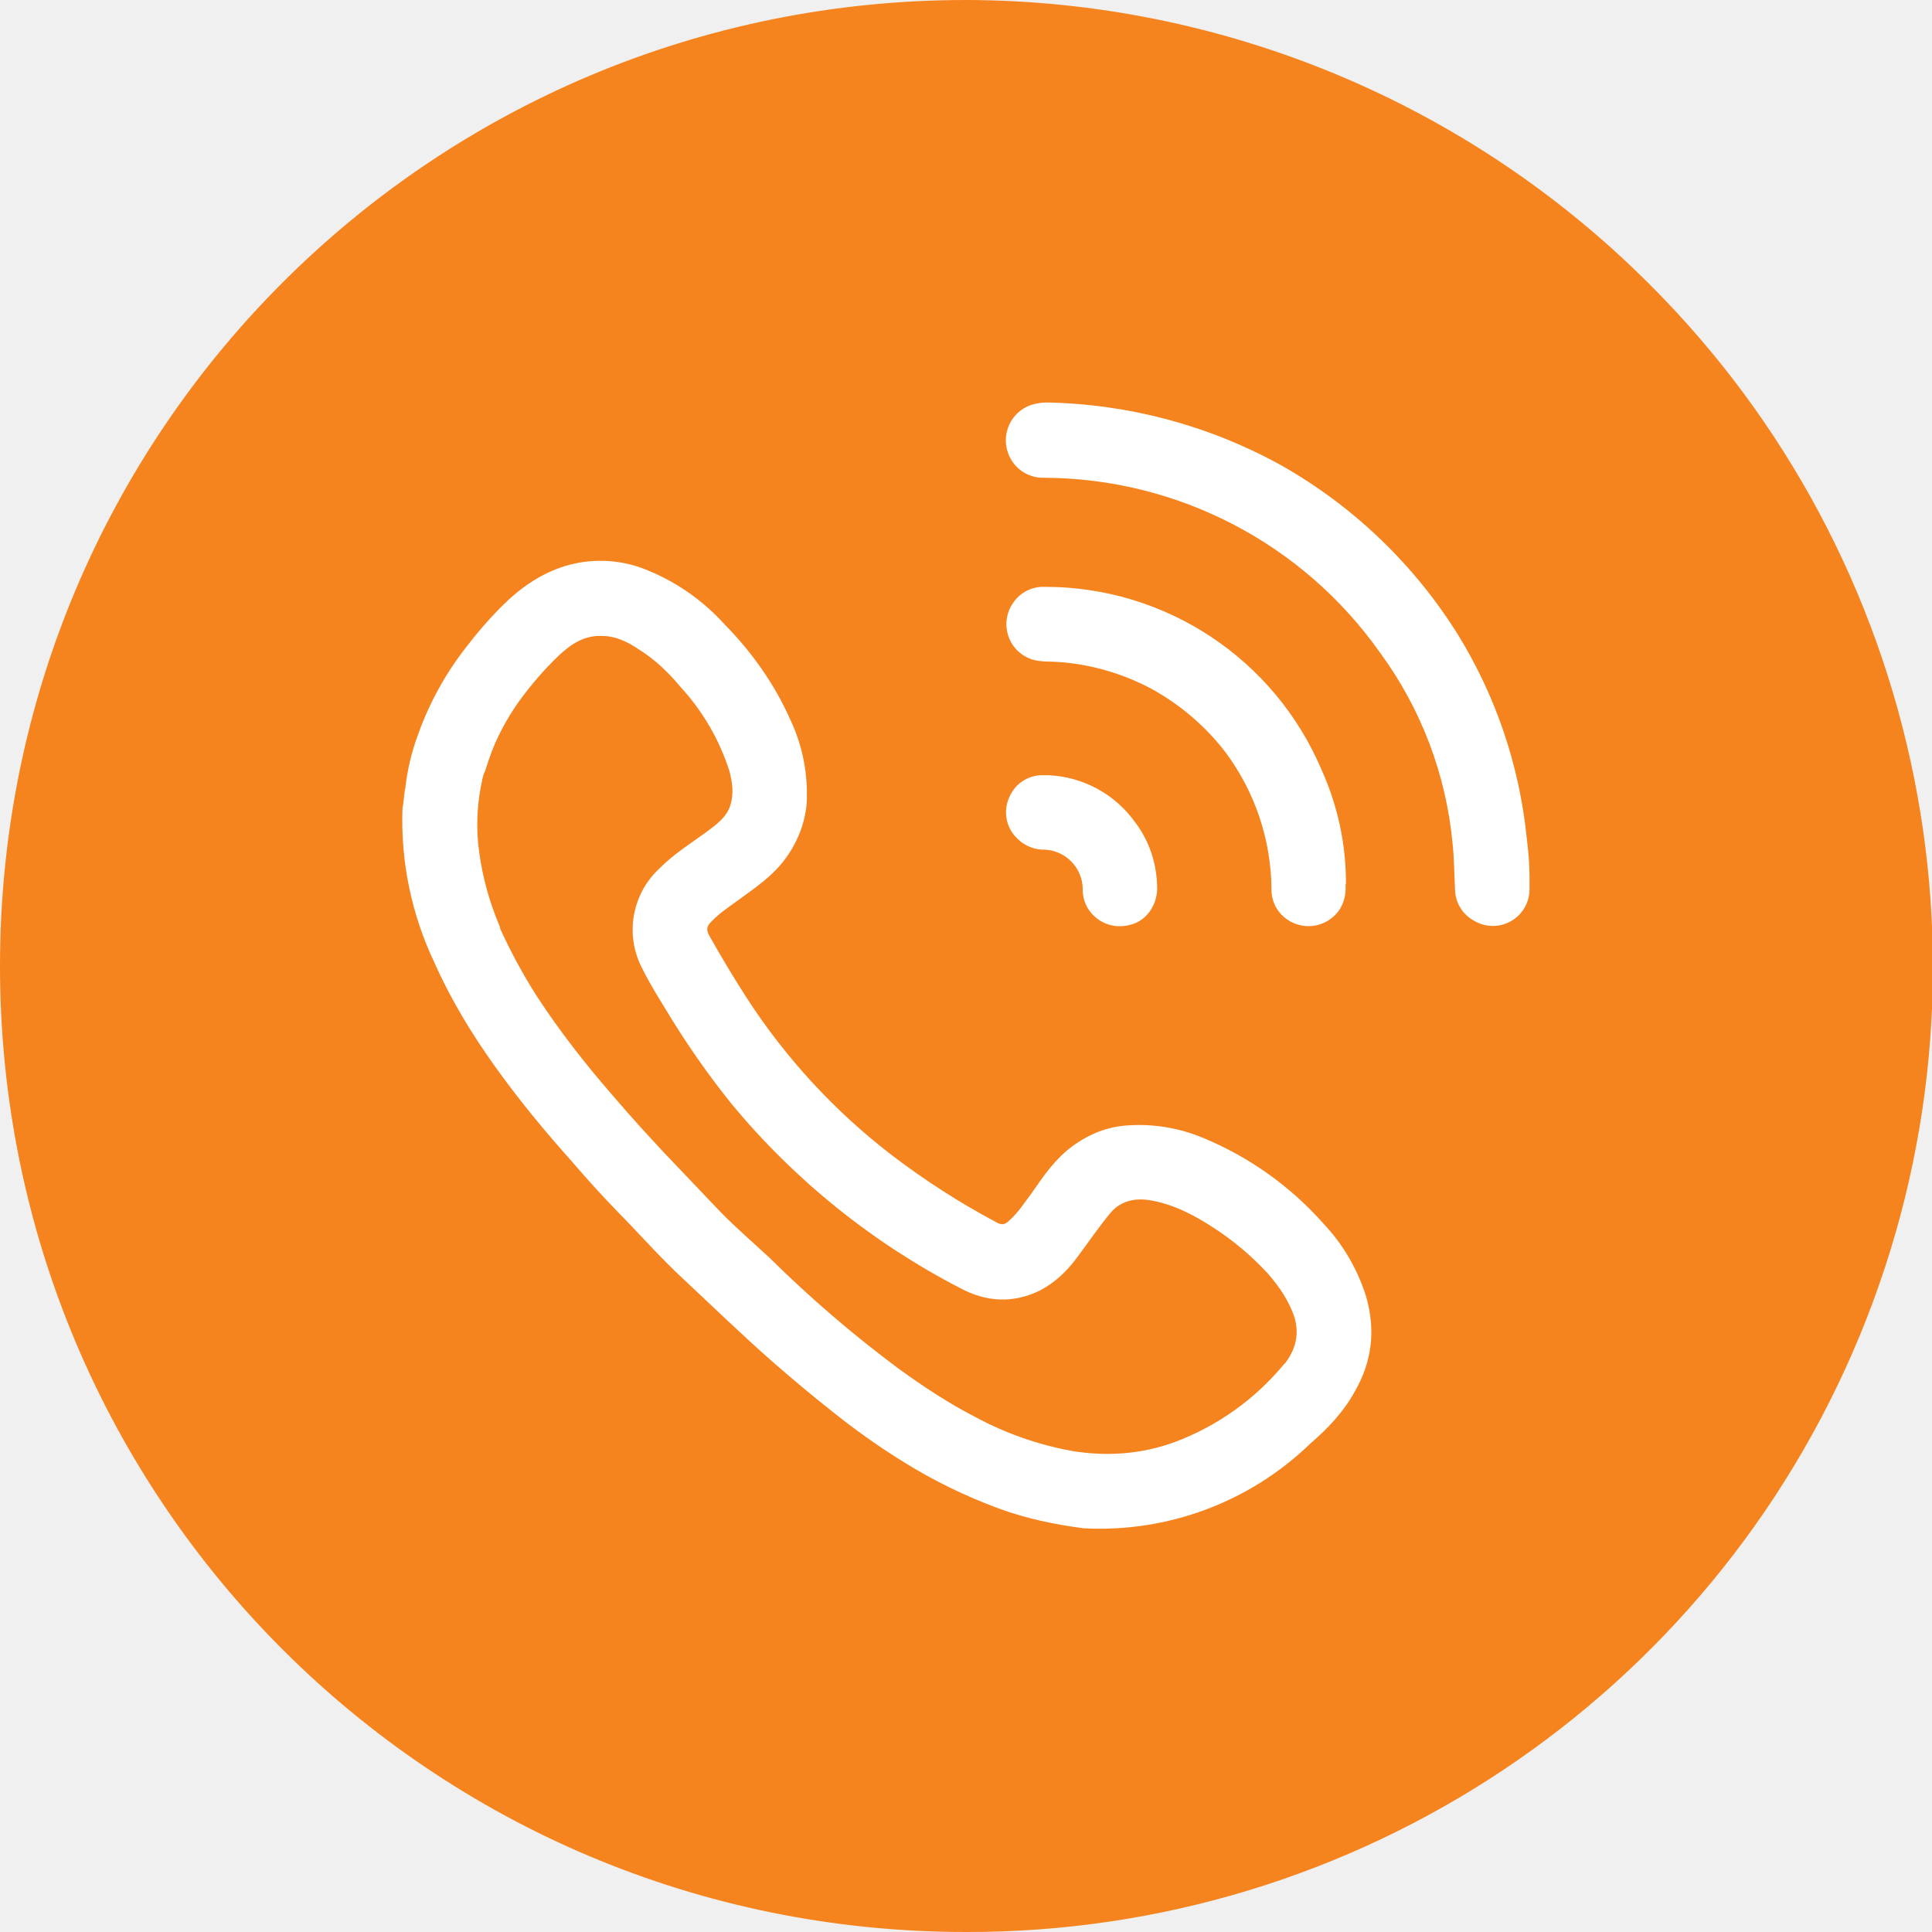
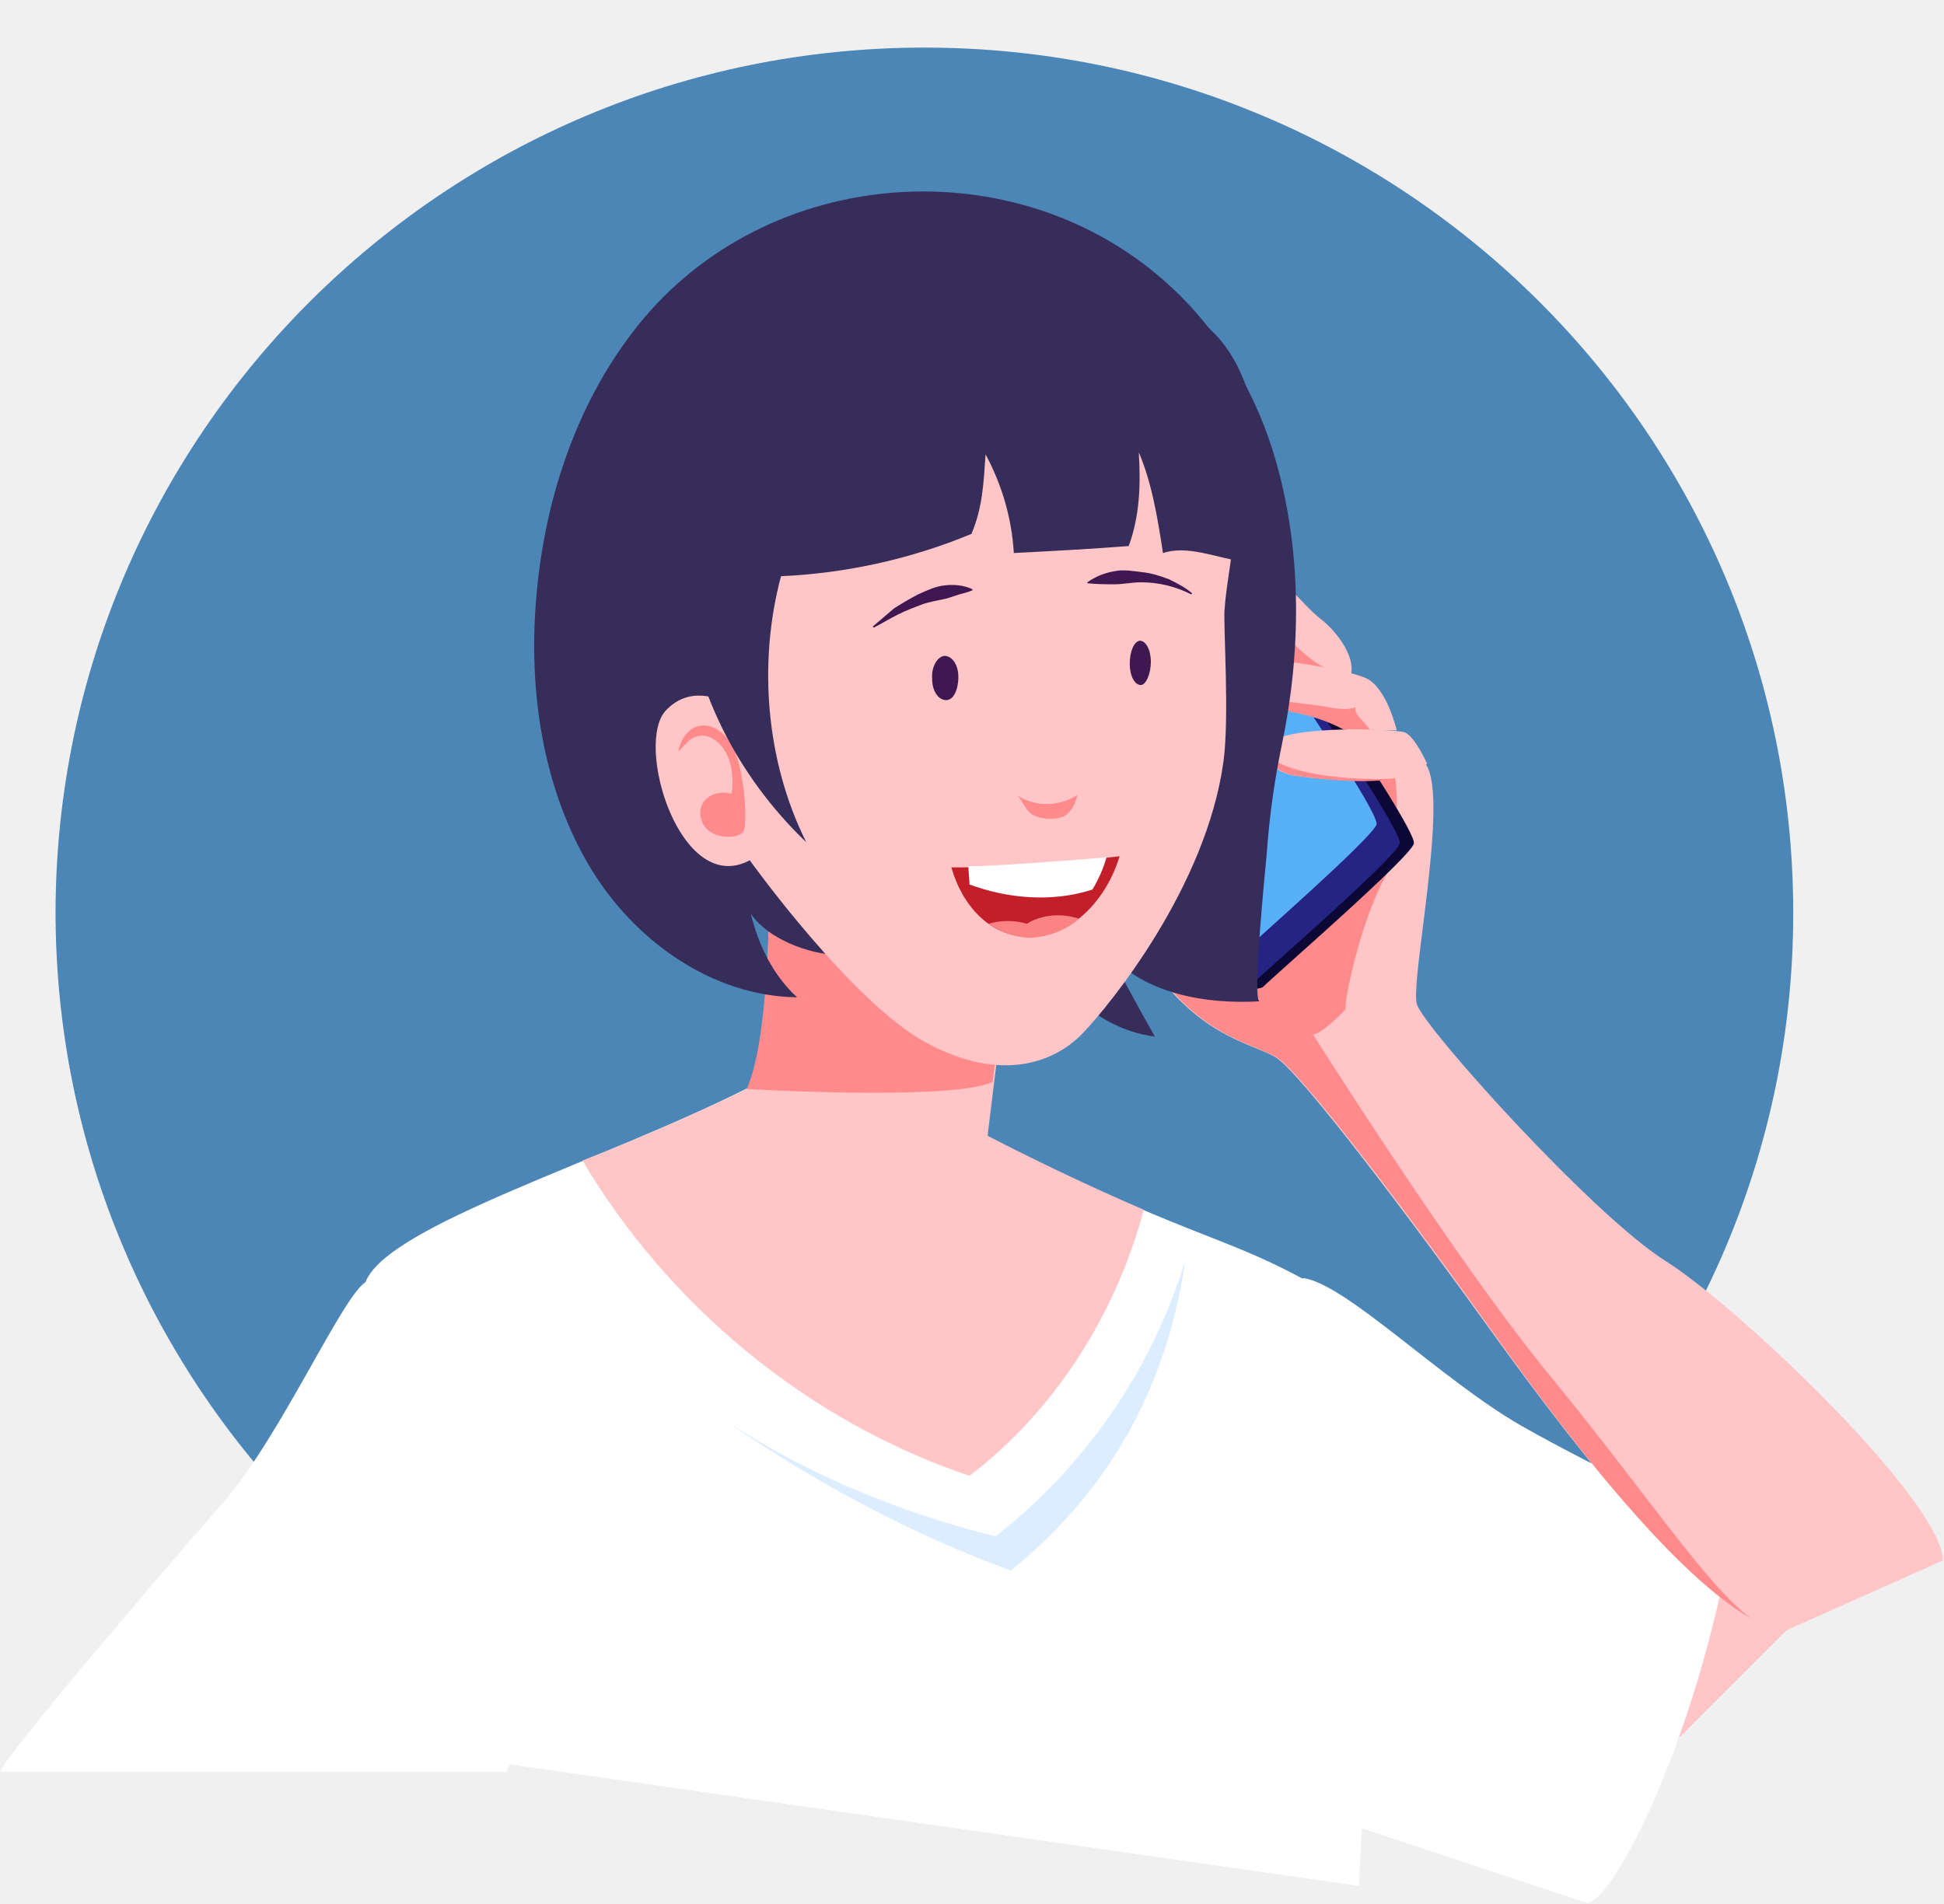
- <svg xmlns="http://www.w3.org/2000/svg" fill="none" viewBox="0 0 48 48">
-   <path fill-rule="evenodd" clip-rule="evenodd" d="M24 0C10.72 0 0 10.72 0 24s10.72 24 24 24A23.97 23.97 0 0 0 40.96 7.04 24.06 24.06 0 0 0 24 0Z" fill="#F5841F" />
-   <g clip-path="url(#a)" fill="#fff">
-     <path d="M38 21.75v.36a.91.91 0 0 1-1.37.77.9.9 0 0 1-.48-.78c-.02-.38-.02-.76-.06-1.13a9.5 9.5 0 0 0-1.8-4.75 10.26 10.26 0 0 0-8.36-4.35.92.92 0 0 1-.88-.6.93.93 0 0 1 .54-1.2c.15-.05.28-.07.43-.07a12.52 12.52 0 0 1 5.81 1.56 12.35 12.35 0 0 1 4.4 4.22 11.9 11.9 0 0 1 1.7 5.03c.04.32.07.63.07.94Z" />
-     <path d="M33.43 21.96c.01.16 0 .41-.15.64a.93.93 0 0 1-1.59-.08.9.9 0 0 1-.1-.42 5.77 5.77 0 0 0-1.15-3.42 5.9 5.9 0 0 0-1.82-1.56 5.8 5.8 0 0 0-2.27-.67c-.22-.02-.43 0-.65-.05a.92.92 0 0 1-.53-1.42.9.9 0 0 1 .77-.4 7.46 7.46 0 0 1 6.9 4.56 6.82 6.82 0 0 1 .6 2.82Zm-7.38-2.7a2.8 2.8 0 0 1 2.16 1.18c.36.48.53 1.03.54 1.62 0 .4-.23.76-.58.89-.4.14-.8.04-1.07-.28a.89.89 0 0 1-.2-.6.99.99 0 0 0-.93-.96.94.94 0 0 1-.7-.28.9.9 0 0 1-.2-1.01.89.89 0 0 1 .8-.56h.18Zm7.89 12.95a4.67 4.67 0 0 0-1.05-1.8 8.17 8.17 0 0 0-3-2.14 4.12 4.12 0 0 0-1.87-.31c-.51.03-.97.22-1.38.52-.42.31-.71.73-1 1.15-.18.24-.33.48-.55.68-.12.12-.2.14-.35.05a18.88 18.88 0 0 1-2.57-1.65 15.63 15.63 0 0 1-3.62-3.92 29.5 29.5 0 0 1-.92-1.53c-.09-.16-.08-.24.05-.37.2-.21.45-.37.68-.54.41-.3.83-.58 1.14-1 .3-.4.49-.86.54-1.37a4.32 4.32 0 0 0-.4-2.09c-.4-.9-.96-1.69-1.65-2.39a5.22 5.22 0 0 0-2.08-1.4 3.03 3.03 0 0 0-1.86-.04c-.62.19-1.13.55-1.58 1-.33.33-.64.69-.92 1.06a7.7 7.7 0 0 0-1.16 2.12 5.6 5.6 0 0 0-.32 1.34c-.04.16-.03.33-.07.49a8.23 8.23 0 0 0 .8 3.86c.4.9.91 1.74 1.48 2.54.6.84 1.25 1.63 1.94 2.4.36.42.74.84 1.13 1.24.54.55 1.05 1.13 1.62 1.66.76.71 1.5 1.43 2.29 2.12.45.39.9.77 1.37 1.14.57.46 1.17.89 1.8 1.28.75.47 1.55.86 2.39 1.17.68.25 1.4.4 2.11.49a7.52 7.52 0 0 0 5.62-2.1c.44-.38.83-.79 1.11-1.3.43-.74.52-1.53.28-2.36Zm-2.02 1.66a6.46 6.46 0 0 1-2.74 1.96c-.82.3-1.68.36-2.54.22a8.14 8.14 0 0 1-2.4-.84c-.68-.35-1.3-.76-1.92-1.21a30.04 30.04 0 0 1-3.2-2.75c-.41-.38-.84-.75-1.23-1.15l-1.39-1.46c-.42-.45-.84-.91-1.24-1.38-.7-.8-1.35-1.63-1.93-2.52a13.66 13.66 0 0 1-.9-1.66l-.01-.05-.1-.25a7.08 7.08 0 0 1-.44-1.82 5.06 5.06 0 0 1 .1-1.58v-.02c.03-.06.02-.12.06-.17l.12-.36c.17-.5.43-.97.73-1.4.3-.41.63-.8 1-1.15.3-.28.63-.5 1.07-.48.34 0 .64.15.92.34.4.25.73.57 1.03.93a5.6 5.6 0 0 1 1.21 2.08c.08.3.12.6.01.9-.1.27-.33.43-.55.6-.41.3-.85.57-1.22.95a2.07 2.07 0 0 0-.42 2.43c.22.45.5.88.76 1.31a20.97 20.97 0 0 0 1.47 2.08A18.27 18.27 0 0 0 23.85 32c.65.35 1.32.39 1.99.06.38-.2.67-.48.92-.82.27-.36.52-.73.8-1.07.27-.35.66-.42 1.07-.34.54.1 1.04.36 1.5.66.5.32.95.7 1.35 1.13.24.27.45.56.6.9.23.49.16.95-.16 1.36Z" />
-   </g>
-   <defs>
-     <clipPath id="a">
-       <path fill="#fff" transform="translate(10 10)" d="M0 0h28v28H0z" />
-     </clipPath>
-   </defs>
+ <svg xmlns="http://www.w3.org/2000/svg" fill="none" viewBox="0 0 245 240">
+   <path d="M116.5 224C56.04 224 7 175.15 7 114.92 7.15 54.7 56.2 6 116.5 6 176.96 6 226 54.85 226 115.08 226 175.15 176.96 224 116.5 224Z" fill="#4C86B7" />
+   <path d="M206.52 224.13c-10.16.25-23.63-21.34-18.17-23.75 5.47-2.41 42.93-5.08 47-5.08" fill="#FFC5C7" />
+   <path d="M156.35 225.4c-8.77-3.94 2.66-65.27 8.13-64.26 5.46 1.02 17.27 12.83 27.18 18.54 9.78 5.59 26.67 13.46 26.67 13.46-4.45 26.16-14.99 46.48-18.3 46.73" fill="#fff" />
+   <path d="M224.68 205.71c-11.18-2.66-29.47-27.8-37.6-39.1-8.13-11.3-23.24-31.63-26.41-33.4-3.18-1.78-10.3-2.8-16.51-12.96-6.1-10.16 1.9-31.62 4.82-34.15 2.92-2.54 27.82 5.96 30.74 10.28 2.92 4.32-2.03 27.3-1.15 30.22.9 2.92 22.1 26.54 31.38 32.38 9.27 5.84 34.8 30.23 34.92 37.72" fill="#FFC5C7" />
+   <path d="M161.94 103.11c-2.93-1.4-3.69-8-1.78-6.86 1.9 1.15 5.08 1.15 9.4 1.02 4.31 0 6.1-.38 6.1-.38s.5 2.8.37 5.2c.13 0-11.17 2.42-14.1 1.02Zm58.8 100.95c-11.18-6.47-26.29-27.3-33.53-37.46-8.13-11.42-23.24-31.62-26.42-33.4-3.17-1.77-10.28-2.79-16.5-12.95-2.42-4.06-2.67-9.9-1.79-15.61 1.78-3.3 3.18-5.85 3.18-5.85l17.14 16.51c4.7-4.06 10.42-7.74 10.42-7.74l1.52 2.66c-2.79 4.7-5.2 14.6-5.2 17.02 0 0-2.67 2.92-4.07 3.17 0 0 18.3 29.08 30.1 43.3 11.56 14.1 19.69 26.42 25.15 30.35Z" fill="#FE8A8B" />
+   <path d="M178.2 106.29c-.26 1.65-17.28 16.38-19.06 18.15-.13.13-1.52.39-1.78 0-4.57-3.93-24.26-39.87-24.64-41.14-.38-1.27 12.83-13.59 16.77-16.89.5-.5 2.8-.12 3.17.38 4.07 5.97 25.79 37.21 25.53 39.5Z" fill="#0C0835" />
+   <path d="M176.41 106.29c-.25 1.65-17.27 16.38-19.05 18.15-1.77 1.66-26.03-39.74-26.41-41.14-.38-1.27 14.22-13.33 18.29-16.63.5-.51 1.26-.38 1.65.12 3.93 5.97 25.78 37.21 25.53 39.5Z" fill="#252384" />
+   <path d="M173.5 103.87c-.26 1.53-16.14 15.37-17.79 17.02-1.65 1.52-24.38-37.2-24.76-38.48-.26-1.14 13.33-12.44 17.14-15.62.51-.38 1.27-.38 1.53.13 3.8 5.59 24.13 34.8 23.87 36.95Z" fill="#57AFF7" />
+   <path d="M163.33 83.56c-2.66-1.66-5.84-6.99-6.22-8.77-.38-1.77-.13-3.42 1.27-3.8 1.4-.39 5.84 5.33 8 6.98 2.16 1.65 4.83 5.2 3.69 7.62-1.02 2.41-5.97 1.4-6.48 1.14-.38-.38-.26-3.17-.26-3.17Z" fill="#FFC5C7" />
+   <path d="M157.62 71.5c-.9 2.02 4.57 10.28 9.4 12.7l-1.78 2.02s-.76-.12-1.78-.38c-.13-.89-.13-2.16-.13-2.16-2.66-1.65-5.84-6.98-6.22-8.76-.25-1.52-.13-2.8.5-3.43Z" fill="#FE8A8B" />
+   <path d="M169.43 91.94c-4.57-2.42-8.13-2.16-10.54-3.18-2.41-1.01-2.92-4.82-1.27-5.46 1.65-.63 11.94 1.02 14.48 2.16 2.66 1.14 3.93 6.6 3.93 6.6l-6.6-.12Z" fill="#FFC5C7" />
+   <path d="M167.4 89.14c2.54.51 3.43 0 3.43 0-.13 1.02.89 1.53 1.9 2.92l-3.43-.12c-4.57-2.42-8.13-2.16-10.54-3.18a3.67 3.67 0 0 1-2.03-2.54c1.14 2.16 8.13 2.41 10.67 2.92Z" fill="#FE8A8B" />
+   <path d="M179.84 96.25c-2.4 3.3-14.22 1.9-16.63 1.53-2.42-.38-3.94-1.9-3.69-3.43.51-3.05 16.13-2.54 17.53-2.03 1.27.5 2.8 3.93 2.8 3.93Z" fill="#FFC5C7" />
+   <path d="M159.65 95.11c1.65 1.65 5.46 2.54 9.78 2.92 3.68.26 5.84.13 6.35.13-4.44.76-10.8-.13-12.45-.38-2.16-.38-3.43-1.4-3.68-2.67Z" fill="#FE8A8B" />
+   <path d="M60.33 221.84c-1.65-14.1-17.02-53.2-14.23-60.32 2.93-7.1 29.72-15.1 47.89-24.25 18.29-9.14 30.23 5.84 30.23 5.84 25.14 12.83 29.33 12.32 40.13 18.16 10.8 5.84 7.62 66.92 6.86 76.44" fill="#fff" />
+   <path d="M149.36 158.98a70.33 70.33 0 0 1-23.88 34.67c-13.59-3.3-27.56-9.4-38.73-17.9 12.44 9.14 26.03 16.88 40.64 22.22 12.45-10.03 19.69-23.24 21.97-38.99Z" fill="#DCEDFF" />
+   <path d="M144.16 152.5a317.14 317.14 0 0 1-19.82-9.39s-11.94-14.86-30.23-5.84a282.41 282.41 0 0 1-20.7 9.02c10.92 18.4 28.45 32.89 48.77 39.74 10.8-8.25 18.42-20.32 21.97-33.52Z" fill="#FFC5C7" />
+   <path d="M97.03 111.5c-.25 15.1-1.27 25.52-4.57 28.44 0 0 5.72 25.14 28.83 22.98 7.75-.76 7.12-13.84 3.18-19.8l2.28-18.55-29.72-13.08Z" fill="#FFC5C7" />
+   <path d="M94.11 137.27c2.04-4.7 2.67-13.71 2.92-25.78l29.6 12.95-1.53 11.94c-5.2 2.41-30.99.89-30.99.89Z" fill="#FE8A8B" />
+   <path d="M63.76 223.37c6.98-13.6 9.65-35.81 3.43-47.37-6.23-11.68-18.04-15.87-20.96-14.48-2.92 1.4-10.8 19.56-18.16 27.94C20.7 197.84.64 221.33 0 223.36" fill="#fff" />
+   <path d="M128.4 112.89c-1.52-6.22-1.52-12.57-1.9-19.05-.25-4.82-.5-9.14-4.83-11.94-3.17-2.03-7.1-2.53-10.8-2.03-10.03 1.27-12.18 11.05-11.42 20.2.63 7.1 3.3 13.84 6.1 20.31-3.69-.13-8.77-2.03-10.93-5.2 1.02 4.06 2.8 7.74 5.84 10.53-10.66-.12-20.57-7.1-26.16-16.5s-7.5-20.83-6.86-31.88c.76-13.08 4.83-26.16 12.96-36.31 16.25-20.32 47.63-22.6 66.8-5.21 6.6 5.97 11.3 13.97 13.72 22.73 3.18 11.43 3.05 23.75.64 35.3a101.7 101.7 0 0 0-1.91 13.72c-.13 1.52-1.9 18.79-.89 18.66-6.73.38-14.48-.89-19.05-6.1 2.03 3.56 3.81 7 5.84 10.55-8.76-1.15-15.11-9.15-17.14-17.78Z" fill="#372D5B" />
+   <path d="M93.35 89.4c-3.05-1.78-6.6-2.8-9.4.12-4.06 4.2 1.78 23.62 10.54 18.92 0 0 12.83 17.9 22.23 22.99 9.4 5.08 16.13 2.54 19.69-1.14 3.55-3.69 15.62-18.54 17.78-34.29.76-5.59 0-16.63.13-19.05.5-7.24 3.3-13.2-2.42-18.92a33.4 33.4 0 0 0-21.97-9.52 35.04 35.04 0 0 0-27.3 11.93c-7.5 8.51-8.77 18.16-9.28 28.96Z" fill="#FFC5C7" />
+   <path d="M85.48 94.73c.76-3.56 3.8-4.32 6.1-1.78 2.28 2.54 2.66 10.54 2.15 11.81-.63 1.14-4.57 1.14-5.33-1.4-.76-2.4 1.52-3.93 3.8-3.3 0 0 .64-3.55-1.13-5.84-1.78-2.28-3.69-1.4-4.2-.89l-1.4 1.4Z" fill="#FE8A8B" />
+   <path d="m109.99 78.98 2.67-2.28a37.82 37.82 0 0 1 3.05-1.78c1.14-.5 2.15-1.02 3.42-1.14 1.15-.13 2.42 0 3.43.5v.13c-.63.26-1.14.38-1.65.51l-1.52.5c-1.02.26-2.16.39-3.18.77-1.01.38-2.03.76-3.04 1.27-1.02.5-2.04 1.14-3.05 1.65l-.13-.13Zm40.13-4.06a13.84 13.84 0 0 0-6.35-1.52c-1.14 0-2.16.25-3.3.25-1.14 0-2.16 0-3.43-.13v-.12a8.18 8.18 0 0 1 3.43-1.4c1.15-.25 2.41 0 3.56.13 1.14.12 2.28.5 3.3.89 1.02.5 2.03 1.01 2.92 1.77l-.13.13Zm-29.34 10.41c0-1.52-.76-2.66-1.77-2.66-.9.12-1.65 1.4-1.53 2.92 0 1.52.77 2.66 1.78 2.66.89 0 1.52-1.27 1.52-2.92Zm24.26-1.9c0-1.53-.63-2.67-1.4-2.67-.75.13-1.26 1.4-1.26 2.92 0 1.53.63 2.67 1.4 2.67.63 0 1.26-1.4 1.26-2.92Z" fill="#3F1751" />
+   <path d="M128.28 100.32a6.96 6.96 0 0 0 7.5-.13c-.26 1.14-.77 2.29-1.91 2.8a5.26 5.26 0 0 1-3.43-.13c-1.15-.51-1.4-1.65-2.16-2.54Z" fill="#FE8A8B" />
+   <path d="M119.9 109.33c5.08.13 17.27-.89 21.2-1.4-1.52 5.09-5.7 10.16-11.42 10.16-5.08 0-8.51-4.19-9.78-8.76Z" fill="#C31F2A" />
+   <path d="M124.6 116.44a8.6 8.6 0 0 1 4.82 0s2.67-1.9 6.6-.63a10.33 10.33 0 0 1-6.34 2.41 9.78 9.78 0 0 1-5.09-1.78Z" fill="#FB8384" />
+   <path d="M137.68 112.13c-5.08 1.65-10.67 1.14-15.5-.64 0-.76-.13-1.52-.13-2.28 4.96-.13 13.09-.77 17.4-1.15-.38 1.4-1.01 2.8-1.77 4.07Z" fill="#fff" />
+   <path d="M98.43 72.63a70.89 70.89 0 0 0 24-5.33c1.4-3.3 1.53-6.35 1.78-10.03 2.04 3.8 3.3 8 3.56 12.44 4.83-.25 9.65-.5 14.48-.88 1.4-3.81 1.52-7.75 1.27-11.81 1.65 3.8 2.41 8.5 3.05 12.7 2.92-1.02 6.6.5 9.65 1.01 3.81-8.38 3.56-23.5-4.44-29.84-7.75-6.22-21.22-7.87-30.61-6.48-20.2 2.92-36.07 19.56-34.8 40.38.76 11.81 6.6 23.11 15.24 31.37-5.08-10.16-6.1-22.6-3.18-33.53Z" fill="#372D5B" />
</svg>
